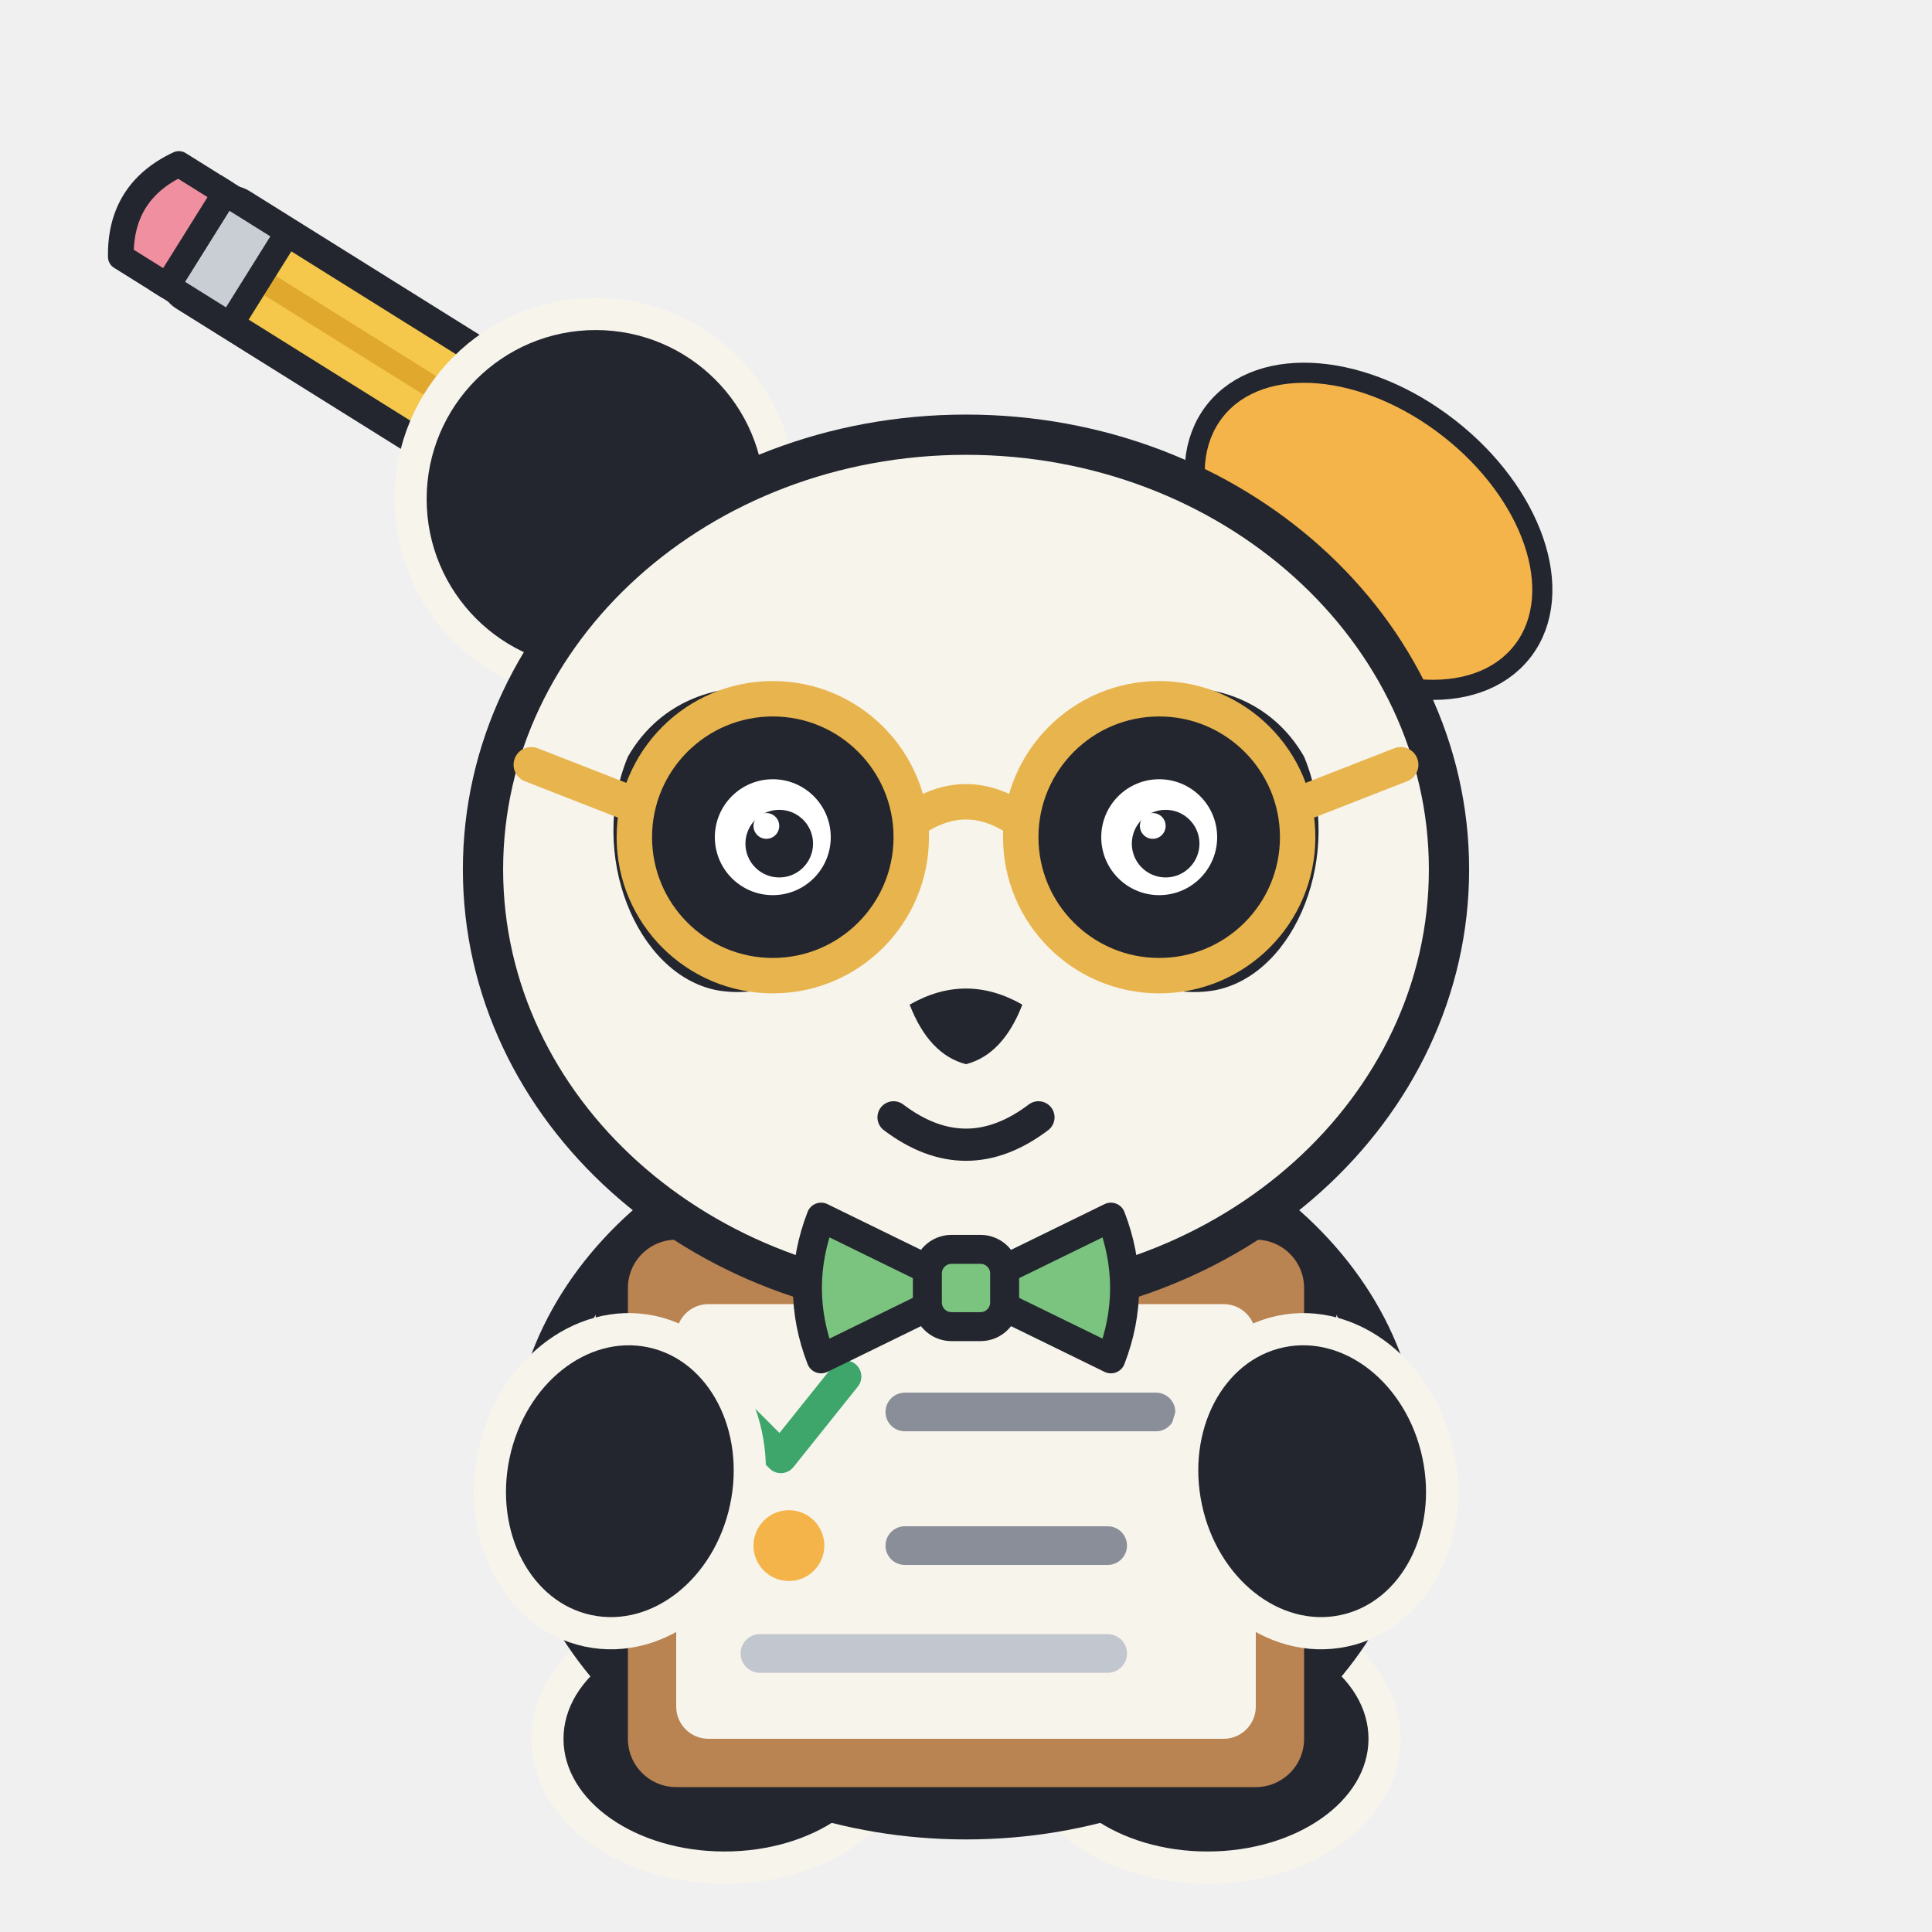
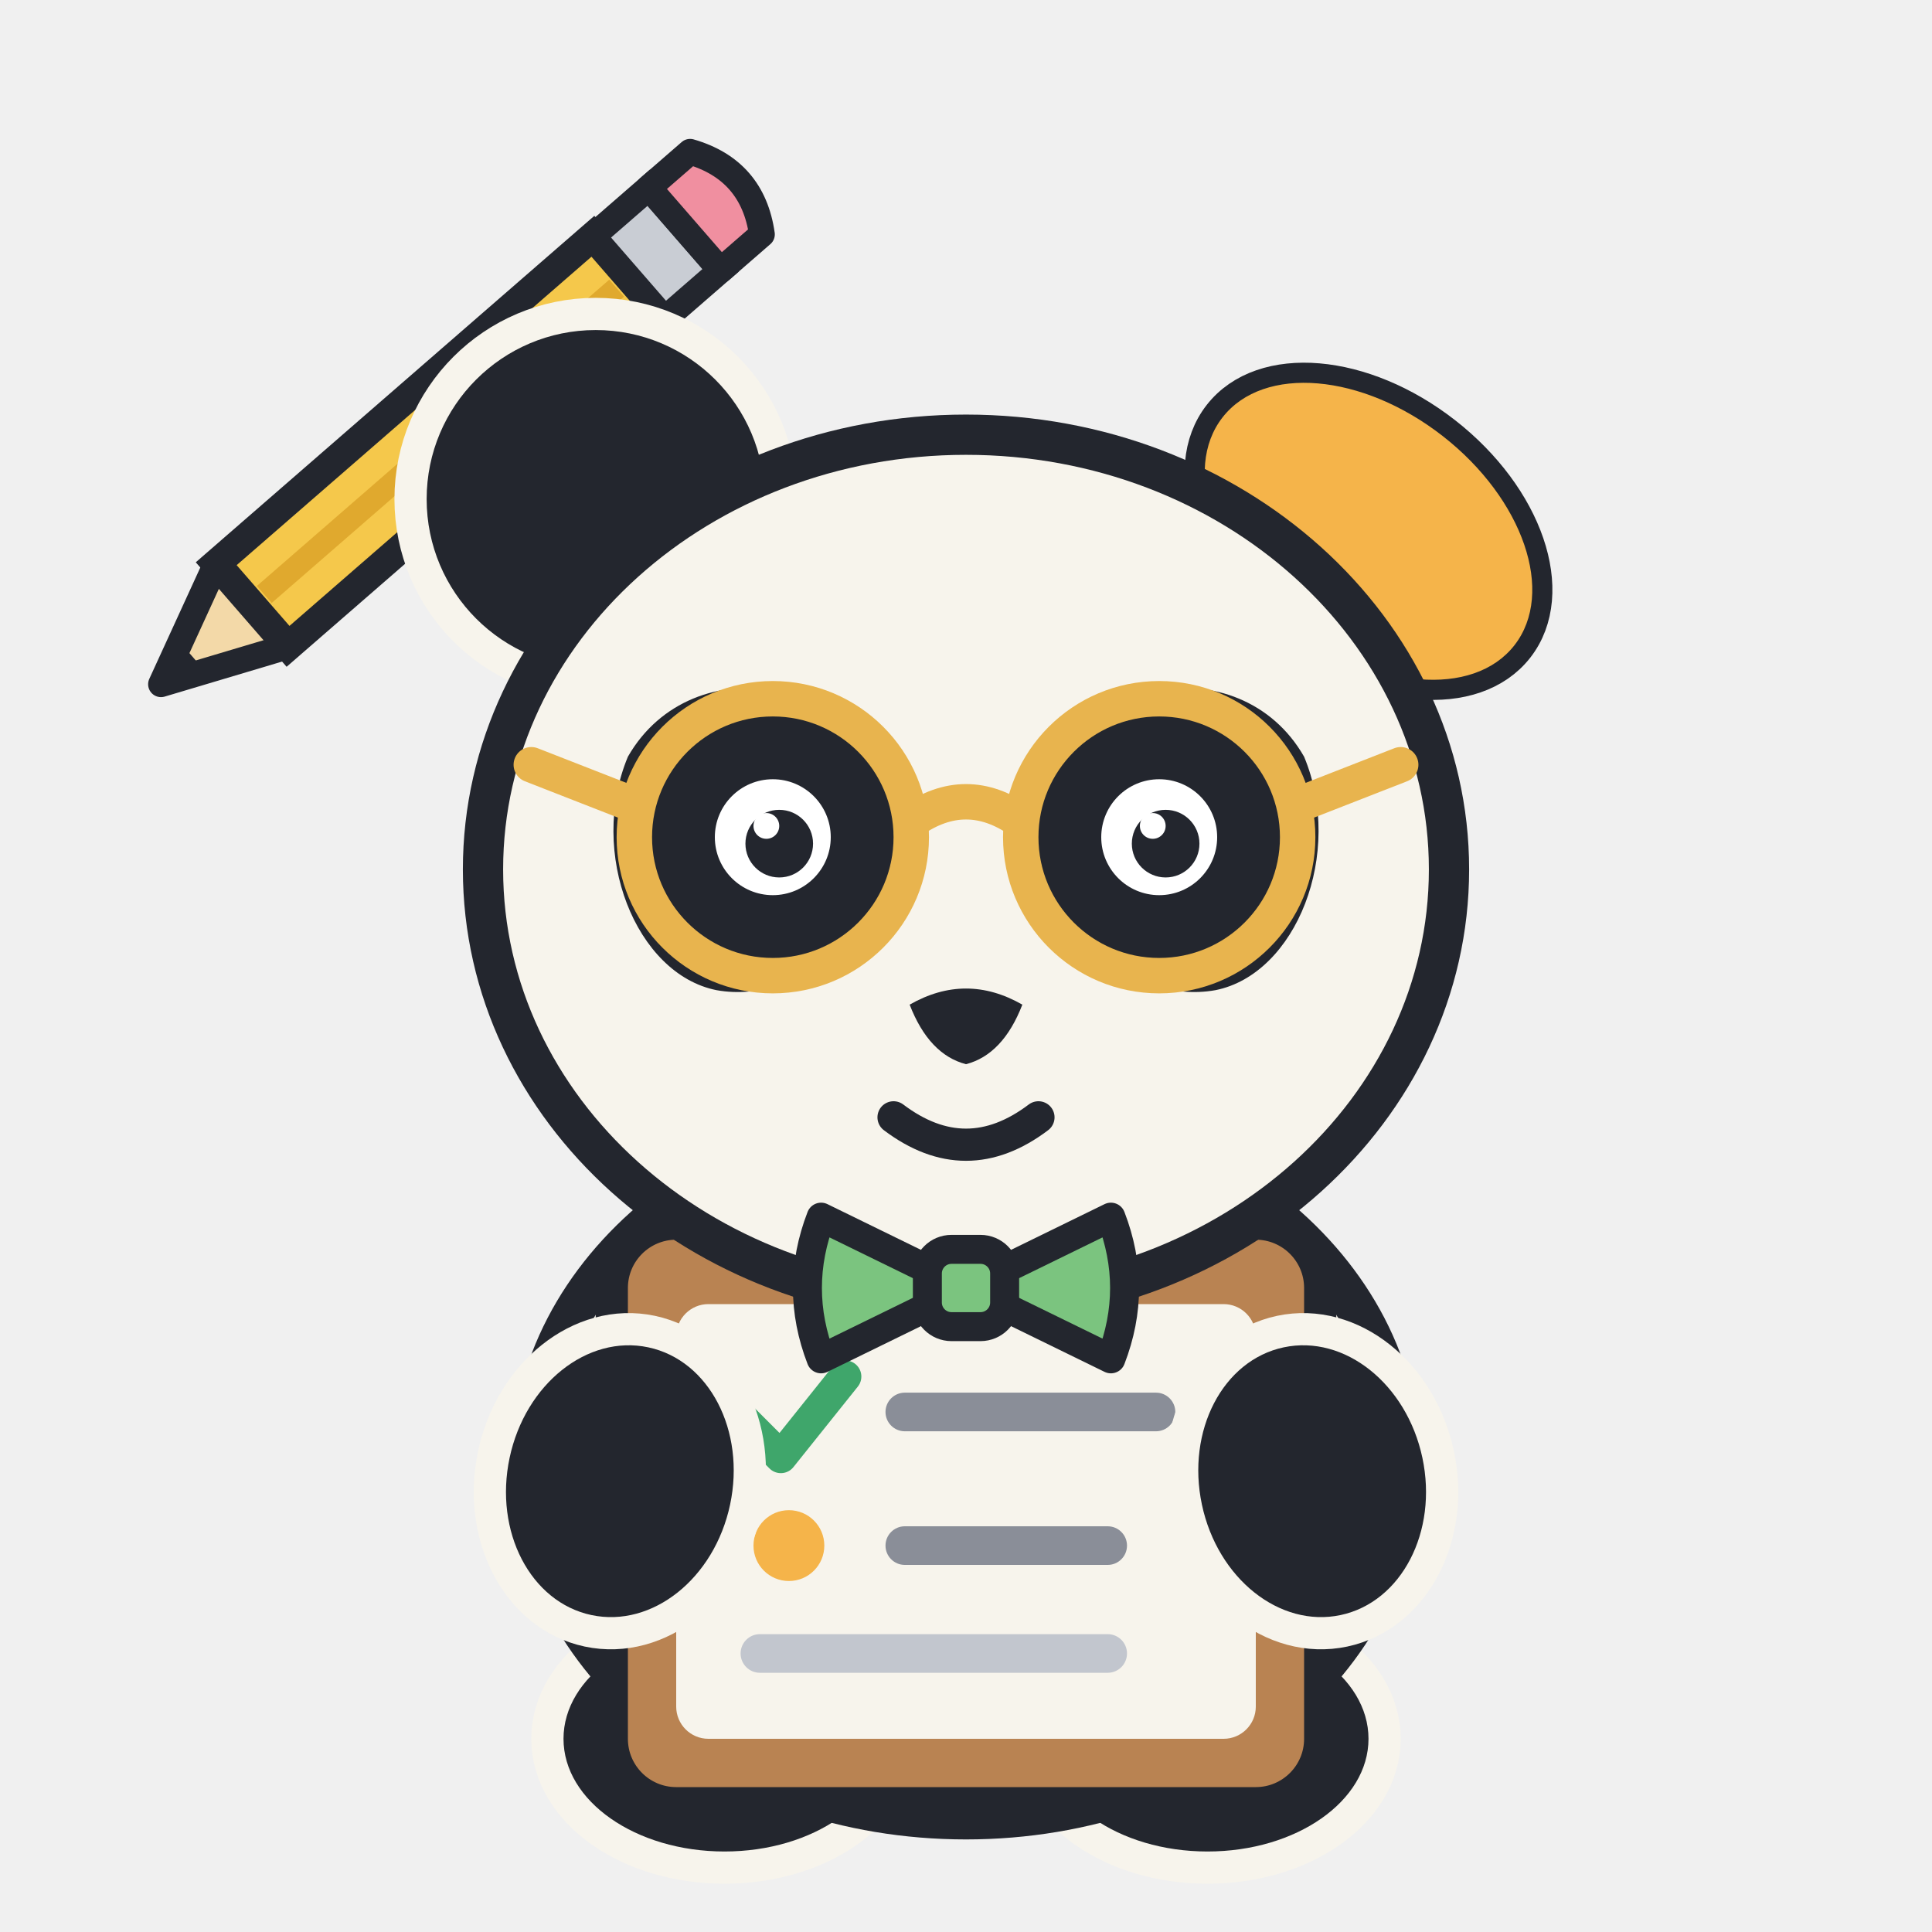
<svg xmlns="http://www.w3.org/2000/svg" viewBox="0 0 120 120" width="120" height="120">
-   <g transform="rotate(32 30 26)">
-     <rect x="9" y="22.6" width="44" height="6.8" rx="1.2" fill="#F5C84B" stroke="#23262E" stroke-width="1.8" />
-     <path d="M10.5 26 L51.5 26" stroke="#E0A92E" stroke-width="1.4" />
-     <rect x="9" y="22.6" width="4.6" height="6.8" fill="#C9CDD4" stroke="#23262E" stroke-width="1.6" />
-     <path d="M9 22.6 L5.6 22.6 Q3.4 26 5.6 29.4 L9 29.4 Z" fill="#F08FA0" stroke="#23262E" stroke-width="1.6" stroke-linejoin="round" />
+   <g transform="translate(10 42.5) rotate(-41)">
+     <path d="M0 0 L7.5 -3.4 L7.5 3.4 Z" fill="#F3D9A8" stroke="#23262E" stroke-width="1.6" stroke-linejoin="round" />
+     <path d="M0 0 L2.6 -1.2 L2.6 1.2 Z" fill="#23262E" />
+     <rect x="7.5" y="-3.4" width="31" height="6.8" fill="#F5C84B" stroke="#23262E" stroke-width="1.8" />
+     <path d="M8.5 0 L37.5 0" stroke="#E0A92E" stroke-width="1.4" />
+     <rect x="38.5" y="-3.4" width="4.6" height="6.8" fill="#C9CDD4" stroke="#23262E" stroke-width="1.6" />
+     <path d="M43.1 -3.4 L46.5 -3.4 Q48.7 0 46.5 3.4 L43.1 3.4 Z" fill="#F08FA0" stroke="#23262E" stroke-width="1.6" stroke-linejoin="round" />
  </g>
  <circle cx="37" cy="31" r="10.5" fill="#23262E" stroke="#F7F4EC" stroke-width="4" paint-order="stroke" />
  <ellipse cx="85" cy="33" rx="11.5" ry="7.5" transform="rotate(38 85 33)" fill="#F5B44A" stroke="#23262E" stroke-width="2.5" paint-order="stroke" />
  <ellipse cx="45" cy="108" rx="10" ry="7" fill="#23262E" stroke="#F7F4EC" stroke-width="4" paint-order="stroke" />
  <ellipse cx="75" cy="108" rx="10" ry="7" fill="#23262E" stroke="#F7F4EC" stroke-width="4" paint-order="stroke" />
  <ellipse cx="60" cy="91" rx="27" ry="22" fill="#F7F4EC" stroke="#23262E" stroke-width="2.5" />
  <rect x="38" y="76" width="44" height="36" rx="4" fill="#B98352" stroke="#23262E" stroke-width="2" />
  <rect x="42" y="81" width="36" height="27" rx="2" fill="#F7F4EC" />
  <rect x="52" y="72.5" width="16" height="7" rx="2" fill="#9AA0AA" stroke="#23262E" stroke-width="1.6" />
  <path d="M46 88 L48.5 90.5 L52.5 85.5" fill="none" stroke="#3FA66B" stroke-width="2" stroke-linecap="round" stroke-linejoin="round" />
  <rect x="55" y="86.5" width="18" height="2.4" rx="1.2" fill="#8A8E98" />
  <circle cx="49" cy="96" r="2.2" fill="#F5B44A" />
  <rect x="55" y="94.8" width="15" height="2.4" rx="1.2" fill="#8A8E98" />
  <rect x="46" y="101.5" width="24" height="2.4" rx="1.2" fill="#C2C6CE" />
  <g fill="#23262E" stroke="#F7F4EC" stroke-width="4" paint-order="stroke">
    <ellipse cx="38.5" cy="92" rx="7" ry="8.5" transform="rotate(12 38.5 92)" />
    <ellipse cx="81.5" cy="92" rx="7" ry="8.5" transform="rotate(-12 81.5 92)" />
  </g>
  <ellipse cx="60" cy="54" rx="30" ry="27" fill="#F7F4EC" stroke="#23262E" stroke-width="2.5" />
  <path d="M39 47 C43 40 54 42 55.5 50 C56.5 57 50 62.5 44.5 61.5 C39.5 60.5 36.5 53 39 47 Z" fill="#23262E" />
  <path d="M81 47 C77 40 66 42 64.5 50 C63.5 57 70 62.5 75.5 61.5 C80.5 60.5 83.5 53 81 47 Z" fill="#23262E" />
  <circle cx="48" cy="52" r="3.6" fill="#FFFFFF" />
  <circle cx="48.4" cy="52.4" r="2.1" fill="#23262E" />
  <circle cx="47.6" cy="51.3" r="0.8" fill="#FFFFFF" />
  <circle cx="72" cy="52" r="3.6" fill="#FFFFFF" />
  <circle cx="72.4" cy="52.4" r="2.1" fill="#23262E" />
  <circle cx="71.6" cy="51.3" r="0.8" fill="#FFFFFF" />
  <g fill="none" stroke="#E8B44E" stroke-width="2.2">
    <circle cx="48" cy="52" r="8.6" />
    <circle cx="72" cy="52" r="8.6" />
    <path d="M56.6 51 Q60 48.6 63.4 51" stroke-linecap="round" />
    <path d="M39.4 50 L33 47.5 M80.6 50 L87 47.5" stroke-linecap="round" />
  </g>
  <path d="M56.5 62.4 Q60 60.4 63.5 62.4 Q62.3 65.5 60 66.1 Q57.7 65.5 56.5 62.4 Z" fill="#23262E" />
  <path d="M55.5 69.4 Q60 72.8 64.5 69.4" fill="none" stroke="#23262E" stroke-width="2" stroke-linecap="round" />
  <g fill="#7BC47F" stroke="#23262E" stroke-width="1.8" stroke-linejoin="round">
    <path d="M60 80 L51 75.6 Q49.3 80 51 84.4 Z" />
    <path d="M60 80 L69 75.6 Q70.7 80 69 84.4 Z" />
    <rect x="57.6" y="77.6" width="4.8" height="4.8" rx="1.5" />
  </g>
</svg>
